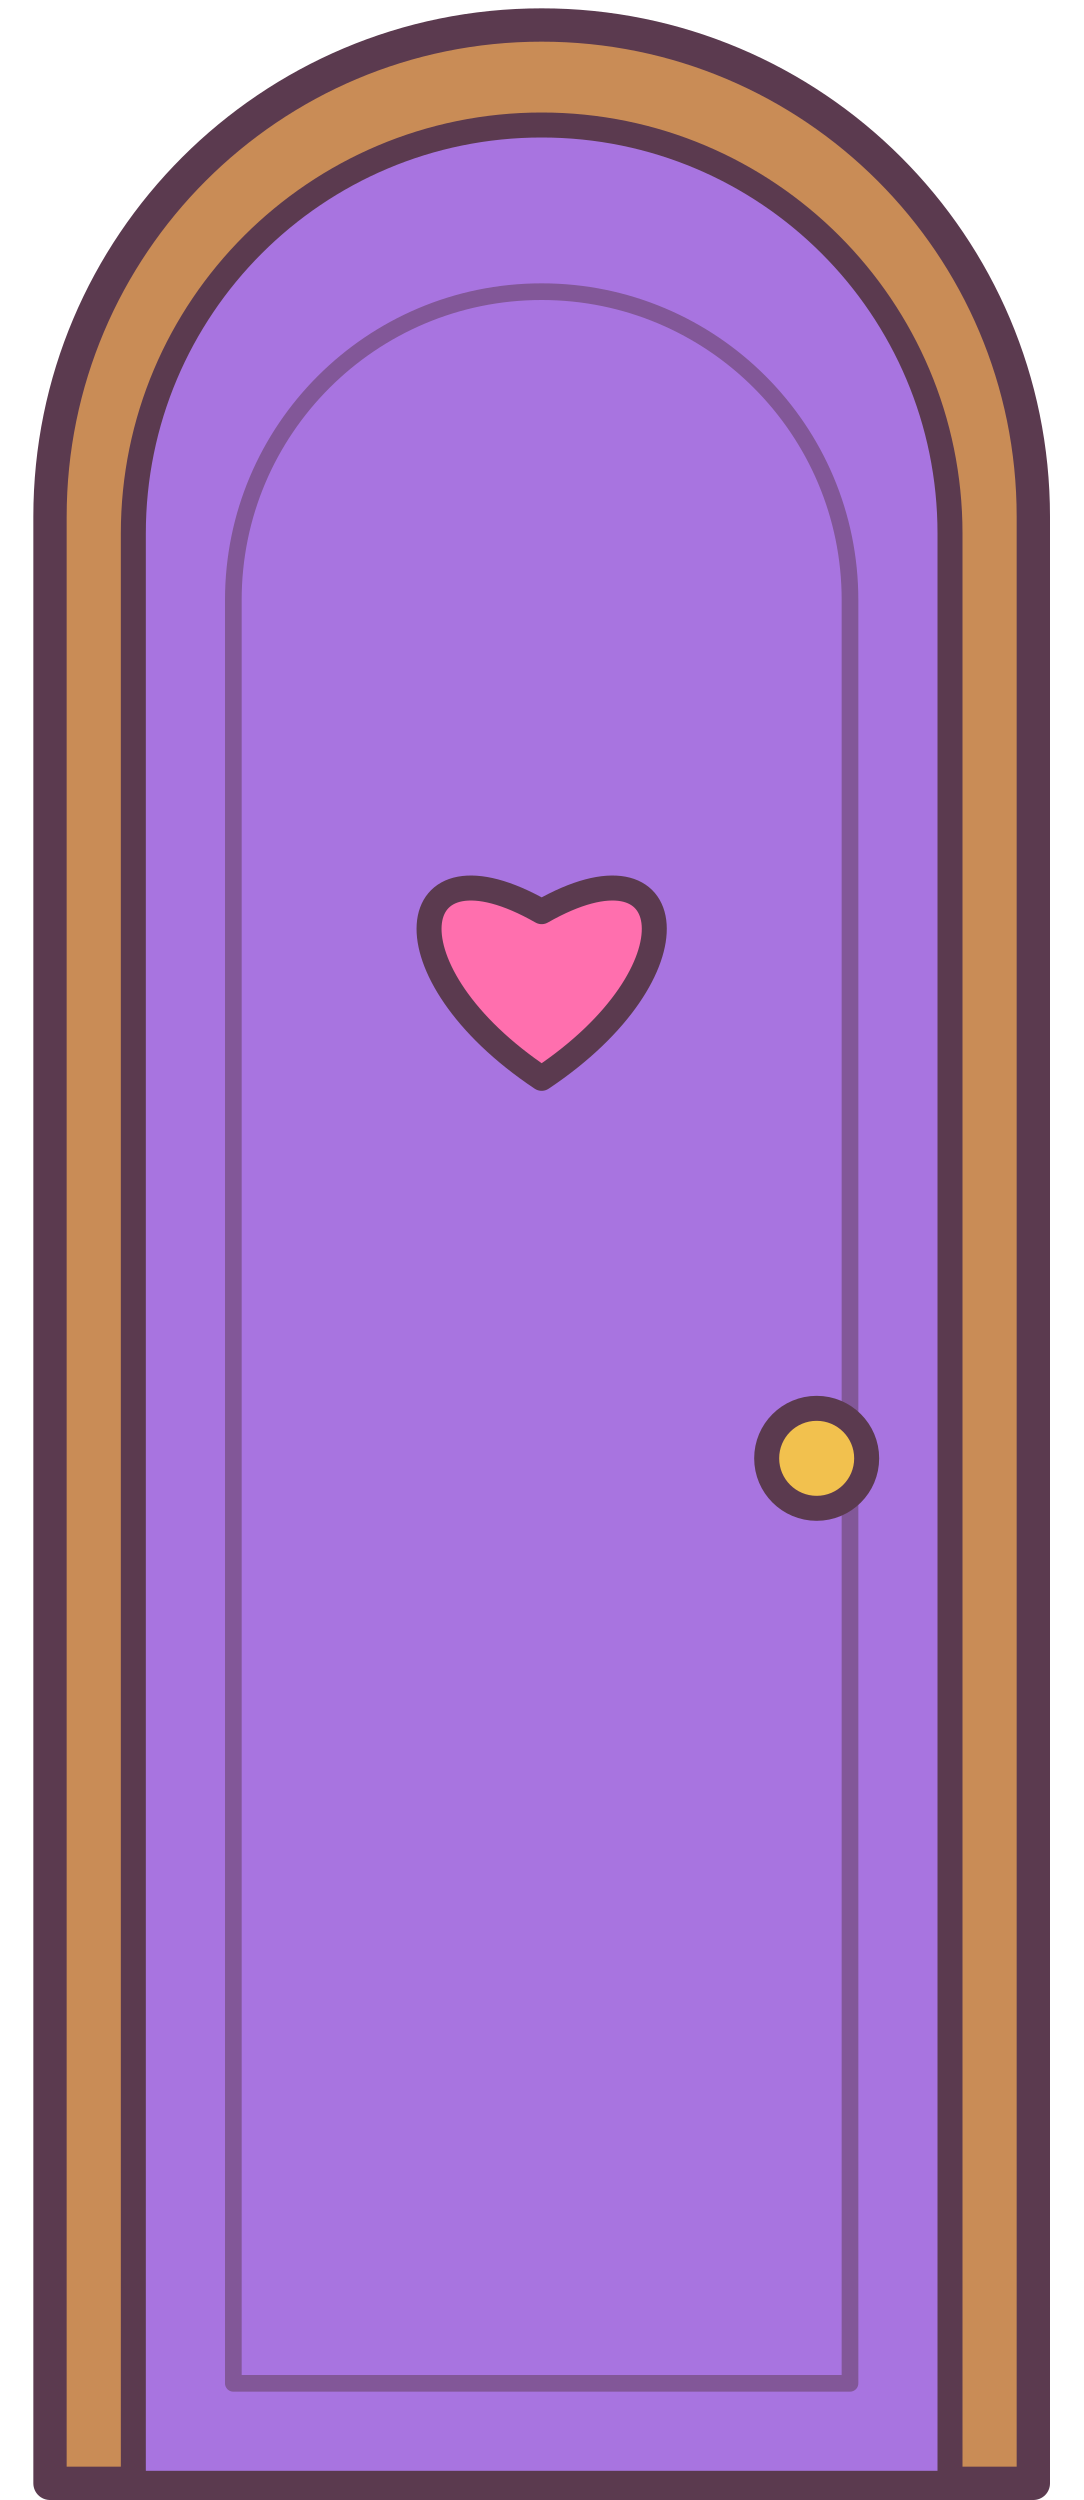
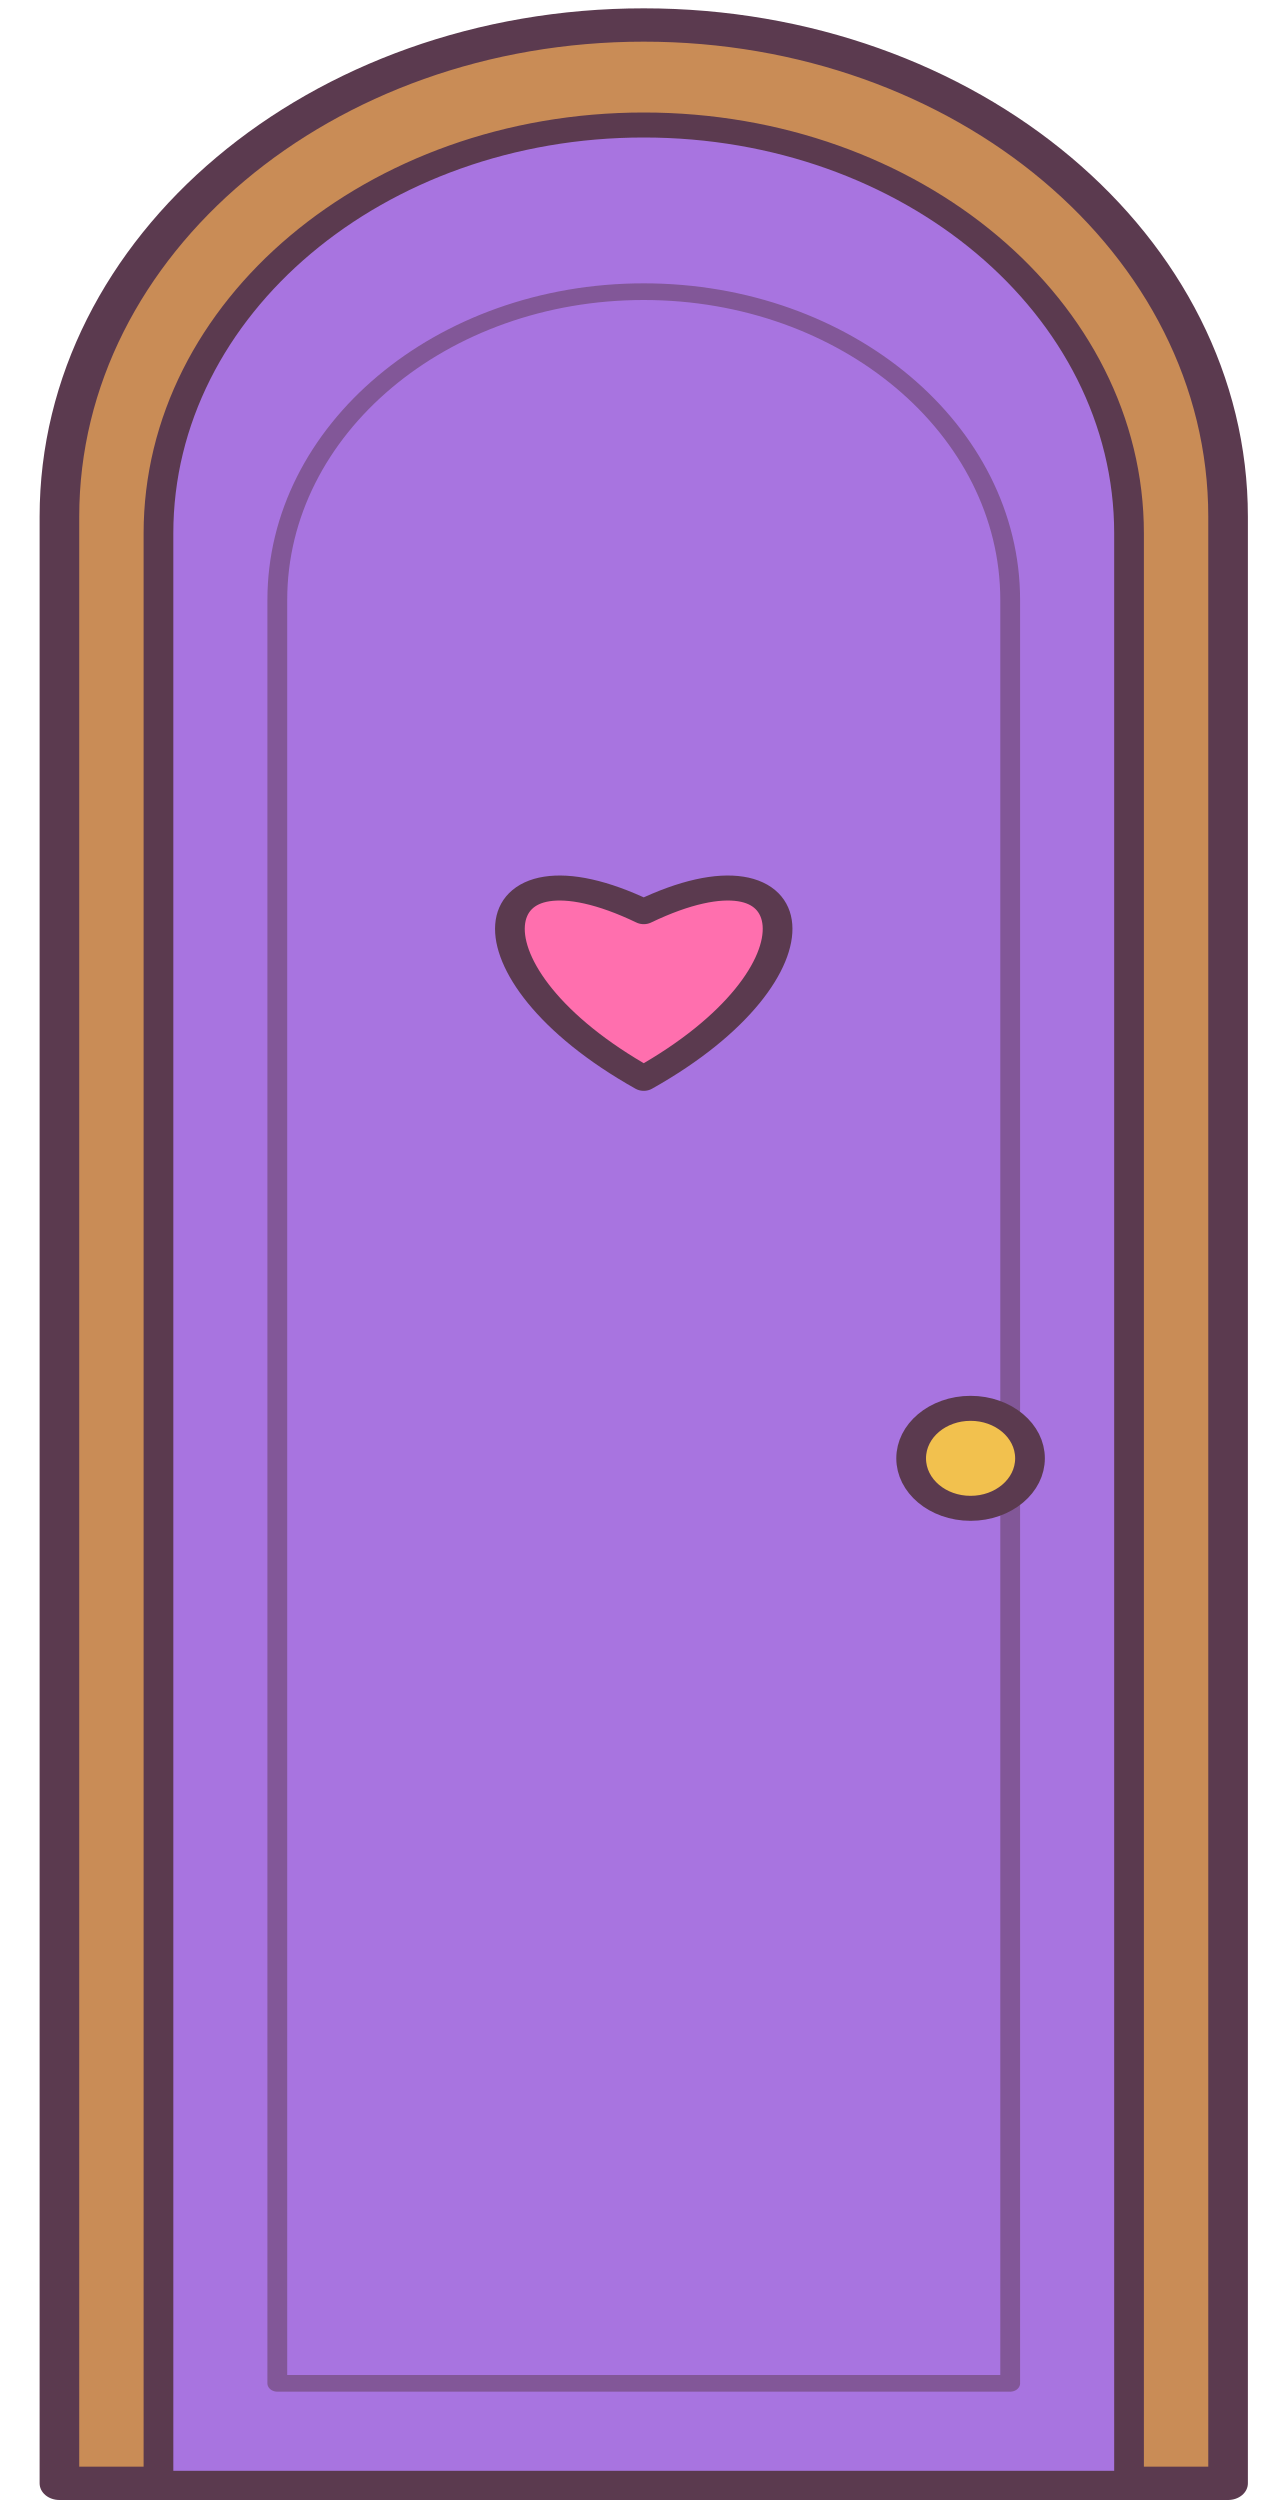
- <svg xmlns="http://www.w3.org/2000/svg" width="130" height="300" viewBox="0 0 130 300">
+ <svg xmlns="http://www.w3.org/2000/svg" width="103" height="200" preserveAspectRatio="none" viewBox="0 0 130 300">
  <defs />
  <g stroke="#5b3a4f" stroke-width="3" stroke-linejoin="round" stroke-linecap="round">
    <path d="M6,298 L6,62 A59,59 0 0 1 124,62 L124,298 Z" fill="#c98c56" stroke-width="4" />
    <path d="M16,298 L16,64 A49,49 0 0 1 114,64 L114,298 Z" fill="#a874e0" />
    <path d="M28,286 L28,72 A37,37 0 0 1 102,72 L102,286 Z" fill="none" stroke-width="2" opacity="0.5" />
    <path d="M65,129.4 C45.8,116.6 48.2,99.8 65,109.4 C81.8,99.8 84.2,116.6 65,129.4 Z" fill="#ff6fae" />
    <circle cx="98" cy="175" r="6" fill="#f2c14e" />
  </g>
</svg>
